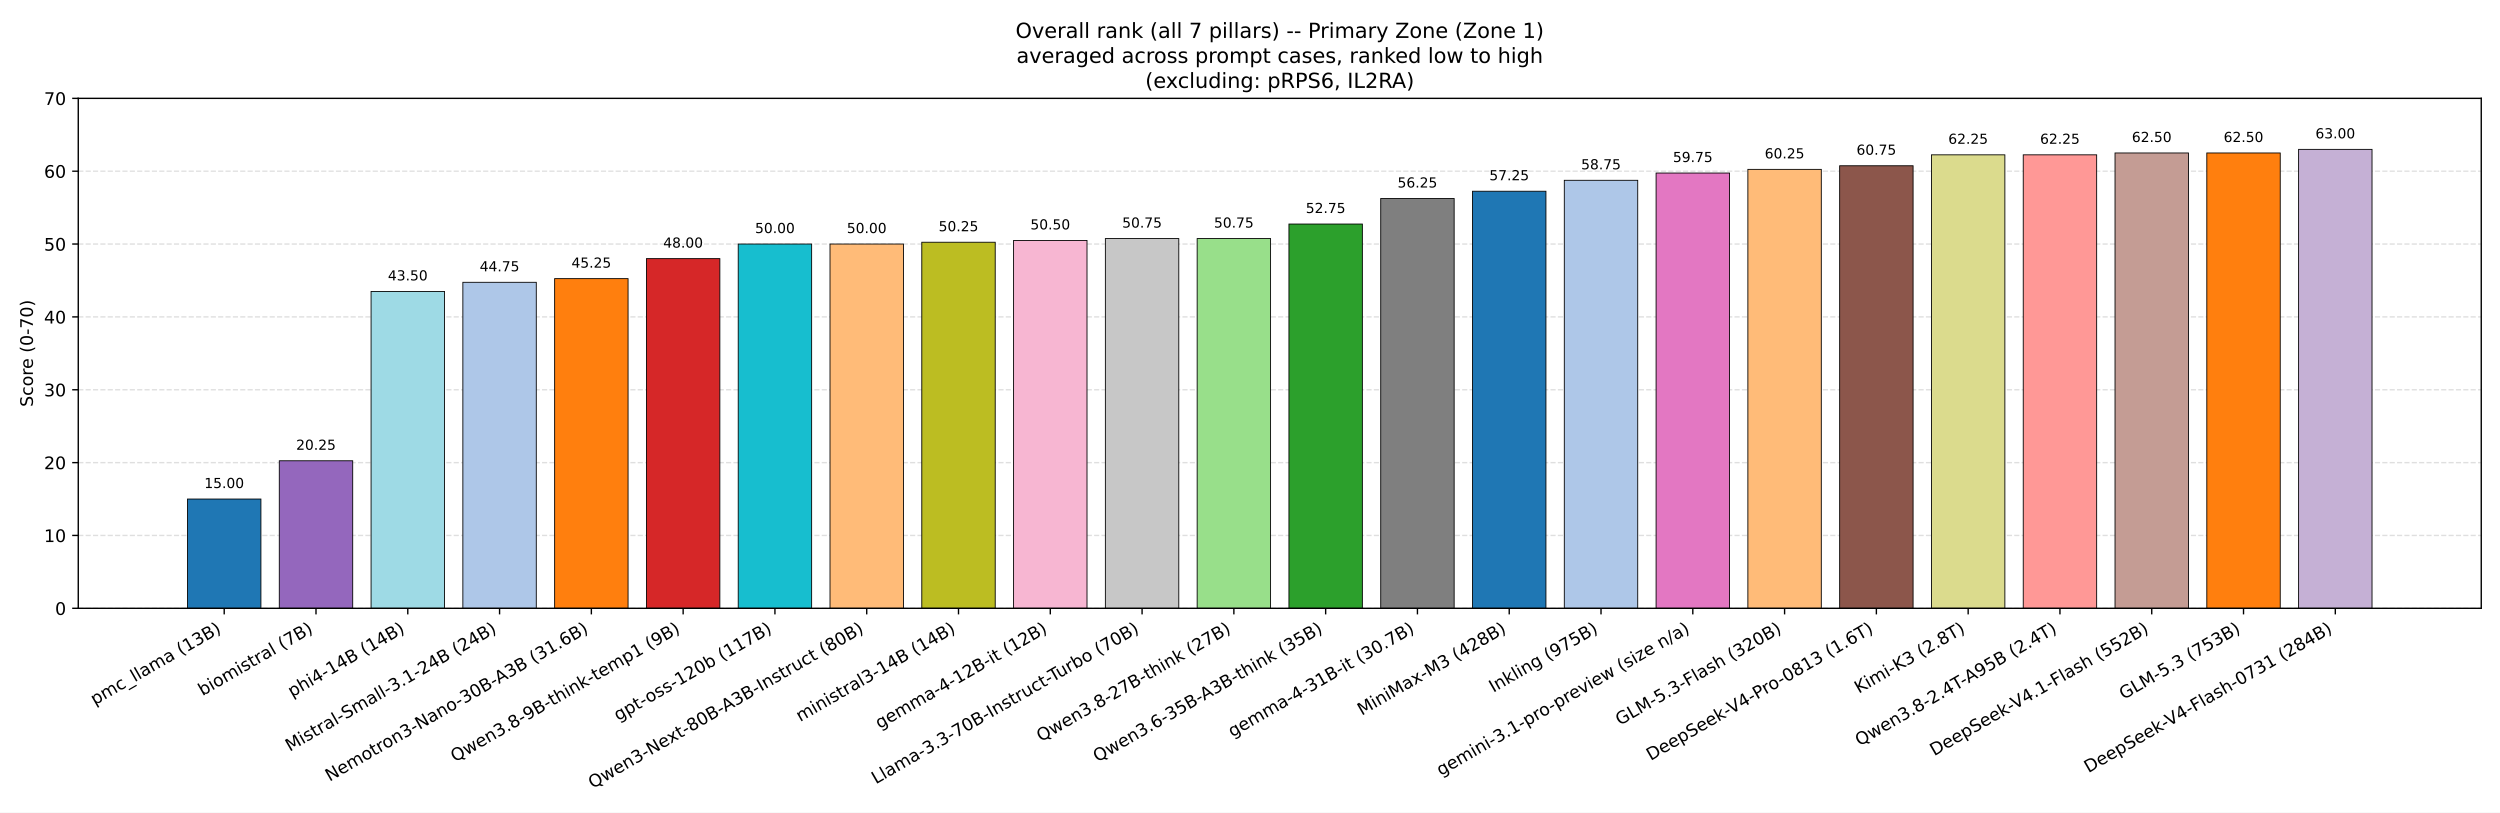
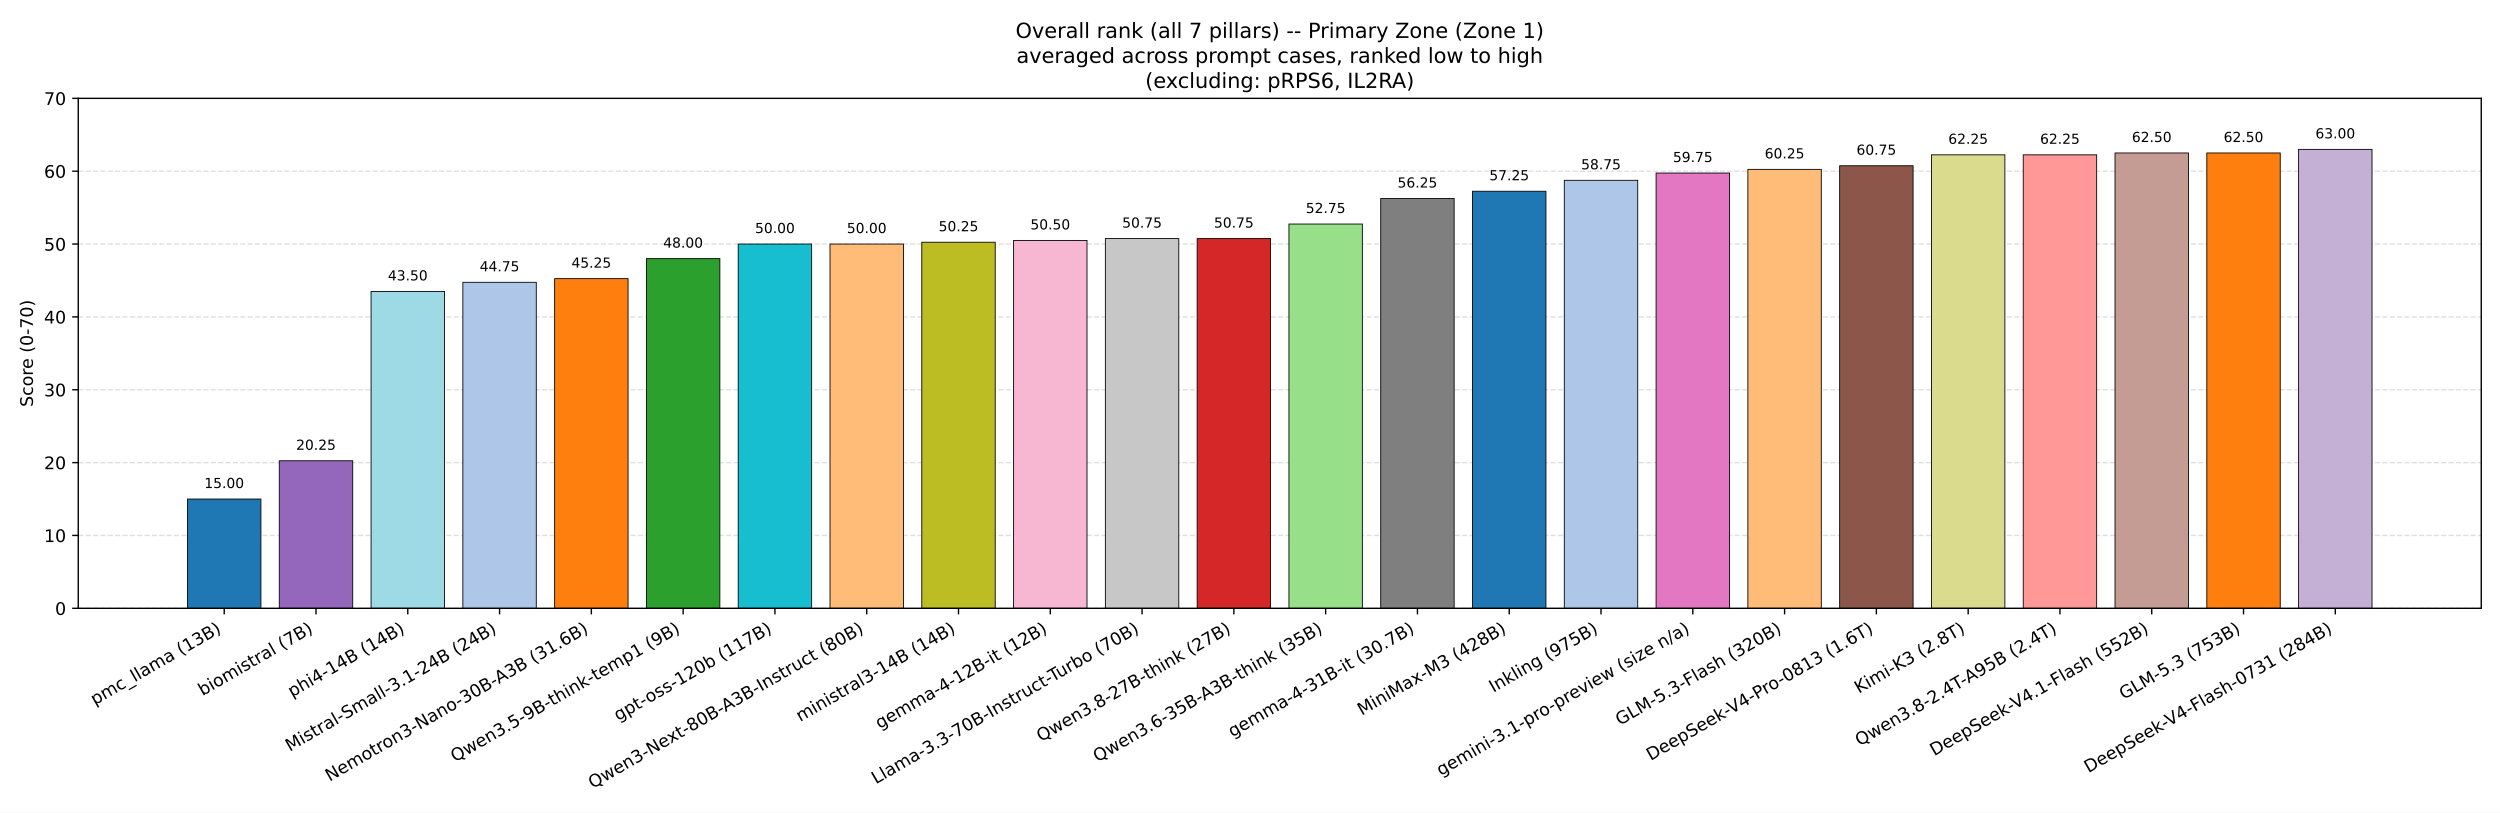
<svg xmlns="http://www.w3.org/2000/svg" xmlns:xlink="http://www.w3.org/1999/xlink" width="1440pt" height="468pt" viewBox="0 0 1440 468" version="1.1">
  <defs>
    <style type="text/css">*{stroke-linejoin: round; stroke-linecap: butt}</style>
  </defs>
  <g id="figure_1">
    <g id="patch_1">
      <path d="M 0 468  L 1440 468  L 1440 0  L 0 0  z " style="fill: #ffffff" />
    </g>
    <g id="axes_1">
      <g id="patch_2">
        <path d="M 45.082 350.383  L 1429.2 350.383  L 1429.2 56.651  L 45.082 56.651  z " style="fill: #ffffff" />
      </g>
      <g id="matplotlib.axis_1">
        <g id="xtick_1">
          <g id="line2d_1">
            <defs>
-               <path id="md2a534c9ea" d="M 0 0  L 0 3.5  " style="stroke: #000000; stroke-width: 0.8" />
+               <path id="m45528a2371" d="M 0 0  L 0 3.5  " style="stroke: #000000; stroke-width: 0.8" />
            </defs>
            <g>
-               <use xlink:href="#md2a534c9ea" x="129.144" y="350.383" style="stroke: #000000; stroke-width: 0.8" />
+               <use xlink:href="#m45528a2371" x="129.144" y="350.383" style="stroke: #000000; stroke-width: 0.8" />
            </g>
          </g>
          <g id="text_1">
            <text style="font-size: 10px; font-family: 'DejaVu Sans', 'Bitstream Vera Sans', 'Computer Modern Sans Serif', 'Lucida Grande', 'Verdana', 'Geneva', 'Lucid', 'Arial', 'Helvetica', 'Avant Garde', sans-serif" transform="translate(54.5842 406.3174) rotate(-30)">pmc_llama (13B)</text>
          </g>
        </g>
        <g id="xtick_2">
          <g id="line2d_2">
            <g>
-               <use xlink:href="#md2a534c9ea" x="182.014" y="350.383" style="stroke: #000000; stroke-width: 0.8" />
+               <use xlink:href="#m45528a2371" x="182.014" y="350.383" style="stroke: #000000; stroke-width: 0.8" />
            </g>
          </g>
          <g id="text_2">
            <text style="font-size: 10px; font-family: 'DejaVu Sans', 'Bitstream Vera Sans', 'Computer Modern Sans Serif', 'Lucida Grande', 'Verdana', 'Geneva', 'Lucid', 'Arial', 'Helvetica', 'Avant Garde', sans-serif" transform="translate(116.6266 401.0213) rotate(-30)">biomistral (7B)</text>
          </g>
        </g>
        <g id="xtick_3">
          <g id="line2d_3">
            <g>
-               <use xlink:href="#md2a534c9ea" x="234.883" y="350.383" style="stroke: #000000; stroke-width: 0.8" />
+               <use xlink:href="#m45528a2371" x="234.883" y="350.383" style="stroke: #000000; stroke-width: 0.8" />
            </g>
          </g>
          <g id="text_3">
            <text style="font-size: 10px; font-family: 'DejaVu Sans', 'Bitstream Vera Sans', 'Computer Modern Sans Serif', 'Lucida Grande', 'Verdana', 'Geneva', 'Lucid', 'Arial', 'Helvetica', 'Avant Garde', sans-serif" transform="translate(168.2212 401.7573) rotate(-30)">phi4-14B (14B)</text>
          </g>
        </g>
        <g id="xtick_4">
          <g id="line2d_4">
            <g>
-               <use xlink:href="#md2a534c9ea" x="287.752" y="350.383" style="stroke: #000000; stroke-width: 0.8" />
+               <use xlink:href="#m45528a2371" x="287.752" y="350.383" style="stroke: #000000; stroke-width: 0.8" />
            </g>
          </g>
          <g id="text_4">
            <text style="font-size: 10px; font-family: 'DejaVu Sans', 'Bitstream Vera Sans', 'Computer Modern Sans Serif', 'Lucida Grande', 'Verdana', 'Geneva', 'Lucid', 'Arial', 'Helvetica', 'Avant Garde', sans-serif" transform="translate(166.861 433.0667) rotate(-30)">Mistral-Small-3.1-24B (24B)</text>
          </g>
        </g>
        <g id="xtick_5">
          <g id="line2d_5">
            <g>
-               <use xlink:href="#md2a534c9ea" x="340.622" y="350.383" style="stroke: #000000; stroke-width: 0.8" />
+               <use xlink:href="#m45528a2371" x="340.622" y="350.383" style="stroke: #000000; stroke-width: 0.8" />
            </g>
          </g>
          <g id="text_5">
            <text style="font-size: 10px; font-family: 'DejaVu Sans', 'Bitstream Vera Sans', 'Computer Modern Sans Serif', 'Lucida Grande', 'Verdana', 'Geneva', 'Lucid', 'Arial', 'Helvetica', 'Avant Garde', sans-serif" transform="translate(189.8267 450.3308) rotate(-30)">Nemotron3-Nano-30B-A3B (31.6B)</text>
          </g>
        </g>
        <g id="xtick_6">
          <g id="line2d_6">
            <g>
-               <use xlink:href="#md2a534c9ea" x="393.491" y="350.383" style="stroke: #000000; stroke-width: 0.8" />
+               <use xlink:href="#m45528a2371" x="393.491" y="350.383" style="stroke: #000000; stroke-width: 0.8" />
            </g>
          </g>
          <g id="text_6">
-             <text style="font-size: 10px; font-family: 'DejaVu Sans', 'Bitstream Vera Sans', 'Computer Modern Sans Serif', 'Lucida Grande', 'Verdana', 'Geneva', 'Lucid', 'Arial', 'Helvetica', 'Avant Garde', sans-serif" transform="translate(262.053 439.1557) rotate(-30)">Qwen3.8-9B-think-temp1 (9B)</text>
+             <text style="font-size: 10px; font-family: 'DejaVu Sans', 'Bitstream Vera Sans', 'Computer Modern Sans Serif', 'Lucida Grande', 'Verdana', 'Geneva', 'Lucid', 'Arial', 'Helvetica', 'Avant Garde', sans-serif" transform="translate(262.053 439.1557) rotate(-30)">Qwen3.5-9B-think-temp1 (9B)</text>
          </g>
        </g>
        <g id="xtick_7">
          <g id="line2d_7">
            <g>
-               <use xlink:href="#md2a534c9ea" x="446.36" y="350.383" style="stroke: #000000; stroke-width: 0.8" />
+               <use xlink:href="#m45528a2371" x="446.36" y="350.383" style="stroke: #000000; stroke-width: 0.8" />
            </g>
          </g>
          <g id="text_7">
            <text style="font-size: 10px; font-family: 'DejaVu Sans', 'Bitstream Vera Sans', 'Computer Modern Sans Serif', 'Lucida Grande', 'Verdana', 'Geneva', 'Lucid', 'Arial', 'Helvetica', 'Avant Garde', sans-serif" transform="translate(356.026 415.4245) rotate(-30)">gpt-oss-120b (117B)</text>
          </g>
        </g>
        <g id="xtick_8">
          <g id="line2d_8">
            <g>
-               <use xlink:href="#md2a534c9ea" x="499.229" y="350.383" style="stroke: #000000; stroke-width: 0.8" />
+               <use xlink:href="#m45528a2371" x="499.229" y="350.383" style="stroke: #000000; stroke-width: 0.8" />
            </g>
          </g>
          <g id="text_8">
            <text style="font-size: 10px; font-family: 'DejaVu Sans', 'Bitstream Vera Sans', 'Computer Modern Sans Serif', 'Lucida Grande', 'Verdana', 'Geneva', 'Lucid', 'Arial', 'Helvetica', 'Avant Garde', sans-serif" transform="translate(341.3521 454.4199) rotate(-30)">Qwen3-Next-80B-A3B-Instruct (80B)</text>
          </g>
        </g>
        <g id="xtick_9">
          <g id="line2d_9">
            <g>
-               <use xlink:href="#md2a534c9ea" x="552.099" y="350.383" style="stroke: #000000; stroke-width: 0.8" />
+               <use xlink:href="#m45528a2371" x="552.099" y="350.383" style="stroke: #000000; stroke-width: 0.8" />
            </g>
          </g>
          <g id="text_9">
            <text style="font-size: 10px; font-family: 'DejaVu Sans', 'Bitstream Vera Sans', 'Computer Modern Sans Serif', 'Lucida Grande', 'Verdana', 'Geneva', 'Lucid', 'Arial', 'Helvetica', 'Avant Garde', sans-serif" transform="translate(460.9134 415.9159) rotate(-30)">ministral3-14B (14B)</text>
          </g>
        </g>
        <g id="xtick_10">
          <g id="line2d_10">
            <g>
-               <use xlink:href="#md2a534c9ea" x="604.968" y="350.383" style="stroke: #000000; stroke-width: 0.8" />
+               <use xlink:href="#m45528a2371" x="604.968" y="350.383" style="stroke: #000000; stroke-width: 0.8" />
            </g>
          </g>
          <g id="text_10">
            <text style="font-size: 10px; font-family: 'DejaVu Sans', 'Bitstream Vera Sans', 'Computer Modern Sans Serif', 'Lucida Grande', 'Verdana', 'Geneva', 'Lucid', 'Arial', 'Helvetica', 'Avant Garde', sans-serif" transform="translate(506.6434 420.0377) rotate(-30)">gemma-4-12B-it (12B)</text>
          </g>
        </g>
        <g id="xtick_11">
          <g id="line2d_11">
            <g>
-               <use xlink:href="#md2a534c9ea" x="657.837" y="350.383" style="stroke: #000000; stroke-width: 0.8" />
+               <use xlink:href="#m45528a2371" x="657.837" y="350.383" style="stroke: #000000; stroke-width: 0.8" />
            </g>
          </g>
          <g id="text_11">
            <text style="font-size: 10px; font-family: 'DejaVu Sans', 'Bitstream Vera Sans', 'Computer Modern Sans Serif', 'Lucida Grande', 'Verdana', 'Geneva', 'Lucid', 'Arial', 'Helvetica', 'Avant Garde', sans-serif" transform="translate(504.47 451.8167) rotate(-30)">Llama-3.3-70B-Instruct-Turbo (70B)</text>
          </g>
        </g>
        <g id="xtick_12">
          <g id="line2d_12">
            <g>
-               <use xlink:href="#md2a534c9ea" x="710.707" y="350.383" style="stroke: #000000; stroke-width: 0.8" />
+               <use xlink:href="#m45528a2371" x="710.707" y="350.383" style="stroke: #000000; stroke-width: 0.8" />
            </g>
          </g>
          <g id="text_12">
            <text style="font-size: 10px; font-family: 'DejaVu Sans', 'Bitstream Vera Sans', 'Computer Modern Sans Serif', 'Lucida Grande', 'Verdana', 'Geneva', 'Lucid', 'Arial', 'Helvetica', 'Avant Garde', sans-serif" transform="translate(599.5404 427.4518) rotate(-30)">Qwen3.8-27B-think (27B)</text>
          </g>
        </g>
        <g id="xtick_13">
          <g id="line2d_13">
            <g>
-               <use xlink:href="#md2a534c9ea" x="763.576" y="350.383" style="stroke: #000000; stroke-width: 0.8" />
+               <use xlink:href="#m45528a2371" x="763.576" y="350.383" style="stroke: #000000; stroke-width: 0.8" />
            </g>
          </g>
          <g id="text_13">
            <text style="font-size: 10px; font-family: 'DejaVu Sans', 'Bitstream Vera Sans', 'Computer Modern Sans Serif', 'Lucida Grande', 'Verdana', 'Geneva', 'Lucid', 'Arial', 'Helvetica', 'Avant Garde', sans-serif" transform="translate(632.1001 439.1776) rotate(-30)">Qwen3.6-35B-A3B-think (35B)</text>
          </g>
        </g>
        <g id="xtick_14">
          <g id="line2d_14">
            <g>
-               <use xlink:href="#md2a534c9ea" x="816.445" y="350.383" style="stroke: #000000; stroke-width: 0.8" />
+               <use xlink:href="#m45528a2371" x="816.445" y="350.383" style="stroke: #000000; stroke-width: 0.8" />
            </g>
          </g>
          <g id="text_14">
            <text style="font-size: 10px; font-family: 'DejaVu Sans', 'Bitstream Vera Sans', 'Computer Modern Sans Serif', 'Lucida Grande', 'Verdana', 'Geneva', 'Lucid', 'Arial', 'Helvetica', 'Avant Garde', sans-serif" transform="translate(709.8581 424.8081) rotate(-30)">gemma-4-31B-it (30.7B)</text>
          </g>
        </g>
        <g id="xtick_15">
          <g id="line2d_15">
            <g>
-               <use xlink:href="#md2a534c9ea" x="869.314" y="350.383" style="stroke: #000000; stroke-width: 0.8" />
+               <use xlink:href="#m45528a2371" x="869.314" y="350.383" style="stroke: #000000; stroke-width: 0.8" />
            </g>
          </g>
          <g id="text_15">
            <text style="font-size: 10px; font-family: 'DejaVu Sans', 'Bitstream Vera Sans', 'Computer Modern Sans Serif', 'Lucida Grande', 'Verdana', 'Geneva', 'Lucid', 'Arial', 'Helvetica', 'Avant Garde', sans-serif" transform="translate(784.3469 412.326) rotate(-30)">MiniMax-M3 (428B)</text>
          </g>
        </g>
        <g id="xtick_16">
          <g id="line2d_16">
            <g>
-               <use xlink:href="#md2a534c9ea" x="922.184" y="350.383" style="stroke: #000000; stroke-width: 0.8" />
+               <use xlink:href="#m45528a2371" x="922.184" y="350.383" style="stroke: #000000; stroke-width: 0.8" />
            </g>
          </g>
          <g id="text_16">
            <text style="font-size: 10px; font-family: 'DejaVu Sans', 'Bitstream Vera Sans', 'Computer Modern Sans Serif', 'Lucida Grande', 'Verdana', 'Geneva', 'Lucid', 'Arial', 'Helvetica', 'Avant Garde', sans-serif" transform="translate(860.1442 399.0885) rotate(-30)">Inkling (975B)</text>
          </g>
        </g>
        <g id="xtick_17">
          <g id="line2d_17">
            <g>
-               <use xlink:href="#md2a534c9ea" x="975.053" y="350.383" style="stroke: #000000; stroke-width: 0.8" />
+               <use xlink:href="#m45528a2371" x="975.053" y="350.383" style="stroke: #000000; stroke-width: 0.8" />
            </g>
          </g>
          <g id="text_17">
            <text style="font-size: 10px; font-family: 'DejaVu Sans', 'Bitstream Vera Sans', 'Computer Modern Sans Serif', 'Lucida Grande', 'Verdana', 'Geneva', 'Lucid', 'Arial', 'Helvetica', 'Avant Garde', sans-serif" transform="translate(829.9102 447.0682) rotate(-30)">gemini-3.1-pro-preview (size n/a)</text>
          </g>
        </g>
        <g id="xtick_18">
          <g id="line2d_18">
            <g>
-               <use xlink:href="#md2a534c9ea" x="1027.922" y="350.383" style="stroke: #000000; stroke-width: 0.8" />
+               <use xlink:href="#m45528a2371" x="1027.922" y="350.383" style="stroke: #000000; stroke-width: 0.8" />
            </g>
          </g>
          <g id="text_18">
            <text style="font-size: 10px; font-family: 'DejaVu Sans', 'Bitstream Vera Sans', 'Computer Modern Sans Serif', 'Lucida Grande', 'Verdana', 'Geneva', 'Lucid', 'Arial', 'Helvetica', 'Avant Garde', sans-serif" transform="translate(933.0157 418.0643) rotate(-30)">GLM-5.3-Flash (320B)</text>
          </g>
        </g>
        <g id="xtick_19">
          <g id="line2d_19">
            <g>
-               <use xlink:href="#md2a534c9ea" x="1080.791" y="350.383" style="stroke: #000000; stroke-width: 0.8" />
+               <use xlink:href="#m45528a2371" x="1080.791" y="350.383" style="stroke: #000000; stroke-width: 0.8" />
            </g>
          </g>
          <g id="text_19">
            <text style="font-size: 10px; font-family: 'DejaVu Sans', 'Bitstream Vera Sans', 'Computer Modern Sans Serif', 'Lucida Grande', 'Verdana', 'Geneva', 'Lucid', 'Arial', 'Helvetica', 'Avant Garde', sans-serif" transform="translate(950.7839 438.3299) rotate(-30)">DeepSeek-V4-Pro-0813 (1.6T)</text>
          </g>
        </g>
        <g id="xtick_20">
          <g id="line2d_20">
            <g>
-               <use xlink:href="#md2a534c9ea" x="1133.661" y="350.383" style="stroke: #000000; stroke-width: 0.8" />
+               <use xlink:href="#m45528a2371" x="1133.661" y="350.383" style="stroke: #000000; stroke-width: 0.8" />
            </g>
          </g>
          <g id="text_20">
            <text style="font-size: 10px; font-family: 'DejaVu Sans', 'Bitstream Vera Sans', 'Computer Modern Sans Serif', 'Lucida Grande', 'Verdana', 'Geneva', 'Lucid', 'Arial', 'Helvetica', 'Avant Garde', sans-serif" transform="translate(1070.647 399.651) rotate(-30)">Kimi-K3 (2.8T)</text>
          </g>
        </g>
        <g id="xtick_21">
          <g id="line2d_21">
            <g>
-               <use xlink:href="#md2a534c9ea" x="1186.53" y="350.383" style="stroke: #000000; stroke-width: 0.8" />
+               <use xlink:href="#m45528a2371" x="1186.53" y="350.383" style="stroke: #000000; stroke-width: 0.8" />
            </g>
          </g>
          <g id="text_21">
            <text style="font-size: 10px; font-family: 'DejaVu Sans', 'Bitstream Vera Sans', 'Computer Modern Sans Serif', 'Lucida Grande', 'Verdana', 'Geneva', 'Lucid', 'Arial', 'Helvetica', 'Avant Garde', sans-serif" transform="translate(1071.055 429.9386) rotate(-30)">Qwen3.8-2.4T-A95B (2.4T)</text>
          </g>
        </g>
        <g id="xtick_22">
          <g id="line2d_22">
            <g>
-               <use xlink:href="#md2a534c9ea" x="1239.399" y="350.383" style="stroke: #000000; stroke-width: 0.8" />
+               <use xlink:href="#m45528a2371" x="1239.399" y="350.383" style="stroke: #000000; stroke-width: 0.8" />
            </g>
          </g>
          <g id="text_22">
            <text style="font-size: 10px; font-family: 'DejaVu Sans', 'Bitstream Vera Sans', 'Computer Modern Sans Serif', 'Lucida Grande', 'Verdana', 'Geneva', 'Lucid', 'Arial', 'Helvetica', 'Avant Garde', sans-serif" transform="translate(1114.09 435.6174) rotate(-30)">DeepSeek-V4.1-Flash (552B)</text>
          </g>
        </g>
        <g id="xtick_23">
          <g id="line2d_23">
            <g>
-               <use xlink:href="#md2a534c9ea" x="1292.269" y="350.383" style="stroke: #000000; stroke-width: 0.8" />
+               <use xlink:href="#m45528a2371" x="1292.269" y="350.383" style="stroke: #000000; stroke-width: 0.8" />
            </g>
          </g>
          <g id="text_23">
            <text style="font-size: 10px; font-family: 'DejaVu Sans', 'Bitstream Vera Sans', 'Computer Modern Sans Serif', 'Lucida Grande', 'Verdana', 'Geneva', 'Lucid', 'Arial', 'Helvetica', 'Avant Garde', sans-serif" transform="translate(1223.18 403.1574) rotate(-30)">GLM-5.3 (753B)</text>
          </g>
        </g>
        <g id="xtick_24">
          <g id="line2d_24">
            <g>
-               <use xlink:href="#md2a534c9ea" x="1345.138" y="350.383" style="stroke: #000000; stroke-width: 0.8" />
+               <use xlink:href="#m45528a2371" x="1345.138" y="350.383" style="stroke: #000000; stroke-width: 0.8" />
            </g>
          </g>
          <g id="text_24">
            <text style="font-size: 10px; font-family: 'DejaVu Sans', 'Bitstream Vera Sans', 'Computer Modern Sans Serif', 'Lucida Grande', 'Verdana', 'Geneva', 'Lucid', 'Arial', 'Helvetica', 'Avant Garde', sans-serif" transform="translate(1202.926 445.376) rotate(-30)">DeepSeek-V4-Flash-0731 (284B)</text>
          </g>
        </g>
      </g>
      <g id="matplotlib.axis_2">
        <g id="ytick_1">
          <g id="line2d_25">
-             <path d="M 45.082 350.383  L 1429.2 350.383  " clip-path="url(#pd80268629c)" style="fill: none; stroke-dasharray: 2.96,1.28; stroke-dashoffset: 0; stroke: #b0b0b0; stroke-opacity: 0.4; stroke-width: 0.8" />
+             <path d="M 45.082 350.383  L 1429.2 350.383  " clip-path="url(#p8b98055fe2)" style="fill: none; stroke-dasharray: 2.96,1.28; stroke-dashoffset: 0; stroke: #b0b0b0; stroke-opacity: 0.4; stroke-width: 0.8" />
          </g>
          <g id="line2d_26">
            <defs>
-               <path id="m9437da1359" d="M 0 0  L -3.5 0  " style="stroke: #000000; stroke-width: 0.8" />
+               <path id="m9f7b21d01f" d="M 0 0  L -3.5 0  " style="stroke: #000000; stroke-width: 0.8" />
            </defs>
            <g>
-               <use xlink:href="#m9437da1359" x="45.082" y="350.383" style="stroke: #000000; stroke-width: 0.8" />
+               <use xlink:href="#m9f7b21d01f" x="45.082" y="350.383" style="stroke: #000000; stroke-width: 0.8" />
            </g>
          </g>
          <g id="text_25">
            <text style="font-size: 10px; font-family: 'DejaVu Sans', 'Bitstream Vera Sans', 'Computer Modern Sans Serif', 'Lucida Grande', 'Verdana', 'Geneva', 'Lucid', 'Arial', 'Helvetica', 'Avant Garde', sans-serif; text-anchor: end" x="38.082" y="354.182" transform="rotate(-0 38.08234 354.1819)">0</text>
          </g>
        </g>
        <g id="ytick_2">
          <g id="line2d_27">
-             <path d="M 45.082 308.421  L 1429.2 308.421  " clip-path="url(#pd80268629c)" style="fill: none; stroke-dasharray: 2.96,1.28; stroke-dashoffset: 0; stroke: #b0b0b0; stroke-opacity: 0.4; stroke-width: 0.8" />
+             <path d="M 45.082 308.421  L 1429.2 308.421  " clip-path="url(#p8b98055fe2)" style="fill: none; stroke-dasharray: 2.96,1.28; stroke-dashoffset: 0; stroke: #b0b0b0; stroke-opacity: 0.4; stroke-width: 0.8" />
          </g>
          <g id="line2d_28">
            <g>
-               <use xlink:href="#m9437da1359" x="45.082" y="308.421" style="stroke: #000000; stroke-width: 0.8" />
+               <use xlink:href="#m9f7b21d01f" x="45.082" y="308.421" style="stroke: #000000; stroke-width: 0.8" />
            </g>
          </g>
          <g id="text_26">
            <text style="font-size: 10px; font-family: 'DejaVu Sans', 'Bitstream Vera Sans', 'Computer Modern Sans Serif', 'Lucida Grande', 'Verdana', 'Geneva', 'Lucid', 'Arial', 'Helvetica', 'Avant Garde', sans-serif; text-anchor: end" x="38.082" y="312.22" transform="rotate(-0 38.08234 312.2203)">10</text>
          </g>
        </g>
        <g id="ytick_3">
          <g id="line2d_29">
-             <path d="M 45.082 266.46  L 1429.2 266.46  " clip-path="url(#pd80268629c)" style="fill: none; stroke-dasharray: 2.96,1.28; stroke-dashoffset: 0; stroke: #b0b0b0; stroke-opacity: 0.4; stroke-width: 0.8" />
+             <path d="M 45.082 266.46  L 1429.2 266.46  " clip-path="url(#p8b98055fe2)" style="fill: none; stroke-dasharray: 2.96,1.28; stroke-dashoffset: 0; stroke: #b0b0b0; stroke-opacity: 0.4; stroke-width: 0.8" />
          </g>
          <g id="line2d_30">
            <g>
-               <use xlink:href="#m9437da1359" x="45.082" y="266.46" style="stroke: #000000; stroke-width: 0.8" />
+               <use xlink:href="#m9f7b21d01f" x="45.082" y="266.46" style="stroke: #000000; stroke-width: 0.8" />
            </g>
          </g>
          <g id="text_27">
            <text style="font-size: 10px; font-family: 'DejaVu Sans', 'Bitstream Vera Sans', 'Computer Modern Sans Serif', 'Lucida Grande', 'Verdana', 'Geneva', 'Lucid', 'Arial', 'Helvetica', 'Avant Garde', sans-serif; text-anchor: end" x="38.082" y="270.259" transform="rotate(-0 38.08234 270.2586)">20</text>
          </g>
        </g>
        <g id="ytick_4">
          <g id="line2d_31">
-             <path d="M 45.082 224.498  L 1429.2 224.498  " clip-path="url(#pd80268629c)" style="fill: none; stroke-dasharray: 2.96,1.28; stroke-dashoffset: 0; stroke: #b0b0b0; stroke-opacity: 0.4; stroke-width: 0.8" />
+             <path d="M 45.082 224.498  L 1429.2 224.498  " clip-path="url(#p8b98055fe2)" style="fill: none; stroke-dasharray: 2.96,1.28; stroke-dashoffset: 0; stroke: #b0b0b0; stroke-opacity: 0.4; stroke-width: 0.8" />
          </g>
          <g id="line2d_32">
            <g>
-               <use xlink:href="#m9437da1359" x="45.082" y="224.498" style="stroke: #000000; stroke-width: 0.8" />
+               <use xlink:href="#m9f7b21d01f" x="45.082" y="224.498" style="stroke: #000000; stroke-width: 0.8" />
            </g>
          </g>
          <g id="text_28">
            <text style="font-size: 10px; font-family: 'DejaVu Sans', 'Bitstream Vera Sans', 'Computer Modern Sans Serif', 'Lucida Grande', 'Verdana', 'Geneva', 'Lucid', 'Arial', 'Helvetica', 'Avant Garde', sans-serif; text-anchor: end" x="38.082" y="228.297" transform="rotate(-0 38.08234 228.2969)">30</text>
          </g>
        </g>
        <g id="ytick_5">
          <g id="line2d_33">
-             <path d="M 45.082 182.536  L 1429.2 182.536  " clip-path="url(#pd80268629c)" style="fill: none; stroke-dasharray: 2.96,1.28; stroke-dashoffset: 0; stroke: #b0b0b0; stroke-opacity: 0.4; stroke-width: 0.8" />
+             <path d="M 45.082 182.536  L 1429.2 182.536  " clip-path="url(#p8b98055fe2)" style="fill: none; stroke-dasharray: 2.96,1.28; stroke-dashoffset: 0; stroke: #b0b0b0; stroke-opacity: 0.4; stroke-width: 0.8" />
          </g>
          <g id="line2d_34">
            <g>
-               <use xlink:href="#m9437da1359" x="45.082" y="182.536" style="stroke: #000000; stroke-width: 0.8" />
+               <use xlink:href="#m9f7b21d01f" x="45.082" y="182.536" style="stroke: #000000; stroke-width: 0.8" />
            </g>
          </g>
          <g id="text_29">
            <text style="font-size: 10px; font-family: 'DejaVu Sans', 'Bitstream Vera Sans', 'Computer Modern Sans Serif', 'Lucida Grande', 'Verdana', 'Geneva', 'Lucid', 'Arial', 'Helvetica', 'Avant Garde', sans-serif; text-anchor: end" x="38.082" y="186.335" transform="rotate(-0 38.08234 186.3353)">40</text>
          </g>
        </g>
        <g id="ytick_6">
          <g id="line2d_35">
-             <path d="M 45.082 140.575  L 1429.2 140.575  " clip-path="url(#pd80268629c)" style="fill: none; stroke-dasharray: 2.96,1.28; stroke-dashoffset: 0; stroke: #b0b0b0; stroke-opacity: 0.4; stroke-width: 0.8" />
+             <path d="M 45.082 140.575  L 1429.2 140.575  " clip-path="url(#p8b98055fe2)" style="fill: none; stroke-dasharray: 2.96,1.28; stroke-dashoffset: 0; stroke: #b0b0b0; stroke-opacity: 0.4; stroke-width: 0.8" />
          </g>
          <g id="line2d_36">
            <g>
-               <use xlink:href="#m9437da1359" x="45.082" y="140.575" style="stroke: #000000; stroke-width: 0.8" />
+               <use xlink:href="#m9f7b21d01f" x="45.082" y="140.575" style="stroke: #000000; stroke-width: 0.8" />
            </g>
          </g>
          <g id="text_30">
            <text style="font-size: 10px; font-family: 'DejaVu Sans', 'Bitstream Vera Sans', 'Computer Modern Sans Serif', 'Lucida Grande', 'Verdana', 'Geneva', 'Lucid', 'Arial', 'Helvetica', 'Avant Garde', sans-serif; text-anchor: end" x="38.082" y="144.374" transform="rotate(-0 38.08234 144.3736)">50</text>
          </g>
        </g>
        <g id="ytick_7">
          <g id="line2d_37">
-             <path d="M 45.082 98.613  L 1429.2 98.613  " clip-path="url(#pd80268629c)" style="fill: none; stroke-dasharray: 2.96,1.28; stroke-dashoffset: 0; stroke: #b0b0b0; stroke-opacity: 0.4; stroke-width: 0.8" />
+             <path d="M 45.082 98.613  L 1429.2 98.613  " clip-path="url(#p8b98055fe2)" style="fill: none; stroke-dasharray: 2.96,1.28; stroke-dashoffset: 0; stroke: #b0b0b0; stroke-opacity: 0.4; stroke-width: 0.8" />
          </g>
          <g id="line2d_38">
            <g>
-               <use xlink:href="#m9437da1359" x="45.082" y="98.613" style="stroke: #000000; stroke-width: 0.8" />
+               <use xlink:href="#m9f7b21d01f" x="45.082" y="98.613" style="stroke: #000000; stroke-width: 0.8" />
            </g>
          </g>
          <g id="text_31">
            <text style="font-size: 10px; font-family: 'DejaVu Sans', 'Bitstream Vera Sans', 'Computer Modern Sans Serif', 'Lucida Grande', 'Verdana', 'Geneva', 'Lucid', 'Arial', 'Helvetica', 'Avant Garde', sans-serif; text-anchor: end" x="38.082" y="102.412" transform="rotate(-0 38.08234 102.412)">60</text>
          </g>
        </g>
        <g id="ytick_8">
          <g id="line2d_39">
-             <path d="M 45.082 56.651  L 1429.2 56.651  " clip-path="url(#pd80268629c)" style="fill: none; stroke-dasharray: 2.96,1.28; stroke-dashoffset: 0; stroke: #b0b0b0; stroke-opacity: 0.4; stroke-width: 0.8" />
+             <path d="M 45.082 56.651  L 1429.2 56.651  " clip-path="url(#p8b98055fe2)" style="fill: none; stroke-dasharray: 2.96,1.28; stroke-dashoffset: 0; stroke: #b0b0b0; stroke-opacity: 0.4; stroke-width: 0.8" />
          </g>
          <g id="line2d_40">
            <g>
-               <use xlink:href="#m9437da1359" x="45.082" y="56.651" style="stroke: #000000; stroke-width: 0.8" />
+               <use xlink:href="#m9f7b21d01f" x="45.082" y="56.651" style="stroke: #000000; stroke-width: 0.8" />
            </g>
          </g>
          <g id="text_32">
            <text style="font-size: 10px; font-family: 'DejaVu Sans', 'Bitstream Vera Sans', 'Computer Modern Sans Serif', 'Lucida Grande', 'Verdana', 'Geneva', 'Lucid', 'Arial', 'Helvetica', 'Avant Garde', sans-serif; text-anchor: end" x="38.082" y="60.45" transform="rotate(-0 38.08234 60.45031)">70</text>
          </g>
        </g>
        <g id="text_33">
          <text style="font-size: 10px; font-family: 'DejaVu Sans', 'Bitstream Vera Sans', 'Computer Modern Sans Serif', 'Lucida Grande', 'Verdana', 'Geneva', 'Lucid', 'Arial', 'Helvetica', 'Avant Garde', sans-serif; text-anchor: middle" x="18.955" y="203.517" transform="rotate(-90 18.955 203.5173)">Score (0-70)</text>
        </g>
      </g>
      <g id="patch_3">
-         <path d="M 107.997 350.383  L 150.292 350.383  L 150.292 287.441  L 107.997 287.441  z " clip-path="url(#pd80268629c)" style="fill: #1f77b4; stroke: #000000; stroke-width: 0.5; stroke-linejoin: miter" />
+         <path d="M 107.997 350.383  L 150.292 350.383  L 150.292 287.441  L 107.997 287.441  z " clip-path="url(#p8b98055fe2)" style="fill: #1f77b4; stroke: #000000; stroke-width: 0.5; stroke-linejoin: miter" />
      </g>
      <g id="patch_4">
-         <path d="M 160.866 350.383  L 203.161 350.383  L 203.161 265.411  L 160.866 265.411  z " clip-path="url(#pd80268629c)" style="fill: #9467bd; stroke: #000000; stroke-width: 0.5; stroke-linejoin: miter" />
+         <path d="M 160.866 350.383  L 203.161 350.383  L 203.161 265.411  L 160.866 265.411  z " clip-path="url(#p8b98055fe2)" style="fill: #9467bd; stroke: #000000; stroke-width: 0.5; stroke-linejoin: miter" />
      </g>
      <g id="patch_5">
-         <path d="M 213.735 350.383  L 256.031 350.383  L 256.031 167.85  L 213.735 167.85  z " clip-path="url(#pd80268629c)" style="fill: #9edae5; stroke: #000000; stroke-width: 0.5; stroke-linejoin: miter" />
+         <path d="M 213.735 350.383  L 256.031 350.383  L 256.031 167.85  L 213.735 167.85  z " clip-path="url(#p8b98055fe2)" style="fill: #9edae5; stroke: #000000; stroke-width: 0.5; stroke-linejoin: miter" />
      </g>
      <g id="patch_6">
-         <path d="M 266.605 350.383  L 308.9 350.383  L 308.9 162.605  L 266.605 162.605  z " clip-path="url(#pd80268629c)" style="fill: #aec7e8; stroke: #000000; stroke-width: 0.5; stroke-linejoin: miter" />
+         <path d="M 266.605 350.383  L 308.9 350.383  L 308.9 162.605  L 266.605 162.605  z " clip-path="url(#p8b98055fe2)" style="fill: #aec7e8; stroke: #000000; stroke-width: 0.5; stroke-linejoin: miter" />
      </g>
      <g id="patch_7">
-         <path d="M 319.474 350.383  L 361.769 350.383  L 361.769 160.507  L 319.474 160.507  z " clip-path="url(#pd80268629c)" style="fill: #ff7f0e; stroke: #000000; stroke-width: 0.5; stroke-linejoin: miter" />
+         <path d="M 319.474 350.383  L 361.769 350.383  L 361.769 160.507  L 319.474 160.507  z " clip-path="url(#p8b98055fe2)" style="fill: #ff7f0e; stroke: #000000; stroke-width: 0.5; stroke-linejoin: miter" />
      </g>
      <g id="patch_8">
-         <path d="M 372.343 350.383  L 414.639 350.383  L 414.639 148.967  L 372.343 148.967  z " clip-path="url(#pd80268629c)" style="fill: #d62728; stroke: #000000; stroke-width: 0.5; stroke-linejoin: miter" />
+         <path d="M 372.343 350.383  L 414.639 350.383  L 414.639 148.967  L 372.343 148.967  z " clip-path="url(#p8b98055fe2)" style="fill: #2ca02c; stroke: #000000; stroke-width: 0.5; stroke-linejoin: miter" />
      </g>
      <g id="patch_9">
-         <path d="M 425.212 350.383  L 467.508 350.383  L 467.508 140.575  L 425.212 140.575  z " clip-path="url(#pd80268629c)" style="fill: #17becf; stroke: #000000; stroke-width: 0.5; stroke-linejoin: miter" />
+         <path d="M 425.212 350.383  L 467.508 350.383  L 467.508 140.575  L 425.212 140.575  z " clip-path="url(#p8b98055fe2)" style="fill: #17becf; stroke: #000000; stroke-width: 0.5; stroke-linejoin: miter" />
      </g>
      <g id="patch_10">
-         <path d="M 478.082 350.383  L 520.377 350.383  L 520.377 140.575  L 478.082 140.575  z " clip-path="url(#pd80268629c)" style="fill: #ffbb78; stroke: #000000; stroke-width: 0.5; stroke-linejoin: miter" />
+         <path d="M 478.082 350.383  L 520.377 350.383  L 520.377 140.575  L 478.082 140.575  z " clip-path="url(#p8b98055fe2)" style="fill: #ffbb78; stroke: #000000; stroke-width: 0.5; stroke-linejoin: miter" />
      </g>
      <g id="patch_11">
-         <path d="M 530.951 350.383  L 573.246 350.383  L 573.246 139.526  L 530.951 139.526  z " clip-path="url(#pd80268629c)" style="fill: #bcbd22; stroke: #000000; stroke-width: 0.5; stroke-linejoin: miter" />
+         <path d="M 530.951 350.383  L 573.246 350.383  L 573.246 139.526  L 530.951 139.526  z " clip-path="url(#p8b98055fe2)" style="fill: #bcbd22; stroke: #000000; stroke-width: 0.5; stroke-linejoin: miter" />
      </g>
      <g id="patch_12">
-         <path d="M 583.82 350.383  L 626.116 350.383  L 626.116 138.477  L 583.82 138.477  z " clip-path="url(#pd80268629c)" style="fill: #f7b6d2; stroke: #000000; stroke-width: 0.5; stroke-linejoin: miter" />
+         <path d="M 583.82 350.383  L 626.116 350.383  L 626.116 138.477  L 583.82 138.477  z " clip-path="url(#p8b98055fe2)" style="fill: #f7b6d2; stroke: #000000; stroke-width: 0.5; stroke-linejoin: miter" />
      </g>
      <g id="patch_13">
-         <path d="M 636.69 350.383  L 678.985 350.383  L 678.985 137.428  L 636.69 137.428  z " clip-path="url(#pd80268629c)" style="fill: #c7c7c7; stroke: #000000; stroke-width: 0.5; stroke-linejoin: miter" />
+         <path d="M 636.69 350.383  L 678.985 350.383  L 678.985 137.428  L 636.69 137.428  z " clip-path="url(#p8b98055fe2)" style="fill: #c7c7c7; stroke: #000000; stroke-width: 0.5; stroke-linejoin: miter" />
      </g>
      <g id="patch_14">
-         <path d="M 689.559 350.383  L 731.854 350.383  L 731.854 137.428  L 689.559 137.428  z " clip-path="url(#pd80268629c)" style="fill: #98df8a; stroke: #000000; stroke-width: 0.5; stroke-linejoin: miter" />
+         <path d="M 689.559 350.383  L 731.854 350.383  L 731.854 137.428  L 689.559 137.428  z " clip-path="url(#p8b98055fe2)" style="fill: #d62728; stroke: #000000; stroke-width: 0.5; stroke-linejoin: miter" />
      </g>
      <g id="patch_15">
-         <path d="M 742.428 350.383  L 784.724 350.383  L 784.724 129.035  L 742.428 129.035  z " clip-path="url(#pd80268629c)" style="fill: #2ca02c; stroke: #000000; stroke-width: 0.5; stroke-linejoin: miter" />
+         <path d="M 742.428 350.383  L 784.724 350.383  L 784.724 129.035  L 742.428 129.035  z " clip-path="url(#p8b98055fe2)" style="fill: #98df8a; stroke: #000000; stroke-width: 0.5; stroke-linejoin: miter" />
      </g>
      <g id="patch_16">
-         <path d="M 795.297 350.383  L 837.593 350.383  L 837.593 114.349  L 795.297 114.349  z " clip-path="url(#pd80268629c)" style="fill: #7f7f7f; stroke: #000000; stroke-width: 0.5; stroke-linejoin: miter" />
+         <path d="M 795.297 350.383  L 837.593 350.383  L 837.593 114.349  L 795.297 114.349  z " clip-path="url(#p8b98055fe2)" style="fill: #7f7f7f; stroke: #000000; stroke-width: 0.5; stroke-linejoin: miter" />
      </g>
      <g id="patch_17">
-         <path d="M 848.167 350.383  L 890.462 350.383  L 890.462 110.153  L 848.167 110.153  z " clip-path="url(#pd80268629c)" style="fill: #1f77b4; stroke: #000000; stroke-width: 0.5; stroke-linejoin: miter" />
+         <path d="M 848.167 350.383  L 890.462 350.383  L 890.462 110.153  L 848.167 110.153  z " clip-path="url(#p8b98055fe2)" style="fill: #1f77b4; stroke: #000000; stroke-width: 0.5; stroke-linejoin: miter" />
      </g>
      <g id="patch_18">
-         <path d="M 901.036 350.383  L 943.331 350.383  L 943.331 103.858  L 901.036 103.858  z " clip-path="url(#pd80268629c)" style="fill: #aec7e8; stroke: #000000; stroke-width: 0.5; stroke-linejoin: miter" />
+         <path d="M 901.036 350.383  L 943.331 350.383  L 943.331 103.858  L 901.036 103.858  z " clip-path="url(#p8b98055fe2)" style="fill: #aec7e8; stroke: #000000; stroke-width: 0.5; stroke-linejoin: miter" />
      </g>
      <g id="patch_19">
-         <path d="M 953.905 350.383  L 996.201 350.383  L 996.201 99.662  L 953.905 99.662  z " clip-path="url(#pd80268629c)" style="fill: #e377c2; stroke: #000000; stroke-width: 0.5; stroke-linejoin: miter" />
+         <path d="M 953.905 350.383  L 996.201 350.383  L 996.201 99.662  L 953.905 99.662  z " clip-path="url(#p8b98055fe2)" style="fill: #e377c2; stroke: #000000; stroke-width: 0.5; stroke-linejoin: miter" />
      </g>
      <g id="patch_20">
-         <path d="M 1006.774 350.383  L 1049.07 350.383  L 1049.07 97.564  L 1006.774 97.564  z " clip-path="url(#pd80268629c)" style="fill: #ffbb78; stroke: #000000; stroke-width: 0.5; stroke-linejoin: miter" />
+         <path d="M 1006.774 350.383  L 1049.07 350.383  L 1049.07 97.564  L 1006.774 97.564  z " clip-path="url(#p8b98055fe2)" style="fill: #ffbb78; stroke: #000000; stroke-width: 0.5; stroke-linejoin: miter" />
      </g>
      <g id="patch_21">
-         <path d="M 1059.644 350.383  L 1101.939 350.383  L 1101.939 95.466  L 1059.644 95.466  z " clip-path="url(#pd80268629c)" style="fill: #8c564b; stroke: #000000; stroke-width: 0.5; stroke-linejoin: miter" />
+         <path d="M 1059.644 350.383  L 1101.939 350.383  L 1101.939 95.466  L 1059.644 95.466  z " clip-path="url(#p8b98055fe2)" style="fill: #8c564b; stroke: #000000; stroke-width: 0.5; stroke-linejoin: miter" />
      </g>
      <g id="patch_22">
-         <path d="M 1112.513 350.383  L 1154.808 350.383  L 1154.808 89.172  L 1112.513 89.172  z " clip-path="url(#pd80268629c)" style="fill: #dbdb8d; stroke: #000000; stroke-width: 0.5; stroke-linejoin: miter" />
+         <path d="M 1112.513 350.383  L 1154.808 350.383  L 1154.808 89.172  L 1112.513 89.172  z " clip-path="url(#p8b98055fe2)" style="fill: #dbdb8d; stroke: #000000; stroke-width: 0.5; stroke-linejoin: miter" />
      </g>
      <g id="patch_23">
-         <path d="M 1165.382 350.383  L 1207.678 350.383  L 1207.678 89.172  L 1165.382 89.172  z " clip-path="url(#pd80268629c)" style="fill: #ff9896; stroke: #000000; stroke-width: 0.5; stroke-linejoin: miter" />
+         <path d="M 1165.382 350.383  L 1207.678 350.383  L 1207.678 89.172  L 1165.382 89.172  z " clip-path="url(#p8b98055fe2)" style="fill: #ff9896; stroke: #000000; stroke-width: 0.5; stroke-linejoin: miter" />
      </g>
      <g id="patch_24">
-         <path d="M 1218.252 350.383  L 1260.547 350.383  L 1260.547 88.123  L 1218.252 88.123  z " clip-path="url(#pd80268629c)" style="fill: #c49c94; stroke: #000000; stroke-width: 0.5; stroke-linejoin: miter" />
+         <path d="M 1218.252 350.383  L 1260.547 350.383  L 1260.547 88.123  L 1218.252 88.123  z " clip-path="url(#p8b98055fe2)" style="fill: #c49c94; stroke: #000000; stroke-width: 0.5; stroke-linejoin: miter" />
      </g>
      <g id="patch_25">
-         <path d="M 1271.121 350.383  L 1313.416 350.383  L 1313.416 88.123  L 1271.121 88.123  z " clip-path="url(#pd80268629c)" style="fill: #ff7f0e; stroke: #000000; stroke-width: 0.5; stroke-linejoin: miter" />
+         <path d="M 1271.121 350.383  L 1313.416 350.383  L 1313.416 88.123  L 1271.121 88.123  z " clip-path="url(#p8b98055fe2)" style="fill: #ff7f0e; stroke: #000000; stroke-width: 0.5; stroke-linejoin: miter" />
      </g>
      <g id="patch_26">
-         <path d="M 1323.99 350.383  L 1366.286 350.383  L 1366.286 86.025  L 1323.99 86.025  z " clip-path="url(#pd80268629c)" style="fill: #c5b0d5; stroke: #000000; stroke-width: 0.5; stroke-linejoin: miter" />
+         <path d="M 1323.99 350.383  L 1366.286 350.383  L 1366.286 86.025  L 1323.99 86.025  z " clip-path="url(#p8b98055fe2)" style="fill: #c5b0d5; stroke: #000000; stroke-width: 0.5; stroke-linejoin: miter" />
      </g>
      <g id="patch_27">
        <path d="M 45.082 350.383  L 45.082 56.651  " style="fill: none; stroke: #000000; stroke-width: 0.8; stroke-linejoin: miter; stroke-linecap: square" />
      </g>
      <g id="patch_28">
        <path d="M 1429.2 350.383  L 1429.2 56.651  " style="fill: none; stroke: #000000; stroke-width: 0.8; stroke-linejoin: miter; stroke-linecap: square" />
      </g>
      <g id="patch_29">
        <path d="M 45.082 350.383  L 1429.2 350.383  " style="fill: none; stroke: #000000; stroke-width: 0.8; stroke-linejoin: miter; stroke-linecap: square" />
      </g>
      <g id="patch_30">
        <path d="M 45.082 56.651  L 1429.2 56.651  " style="fill: none; stroke: #000000; stroke-width: 0.8; stroke-linejoin: miter; stroke-linecap: square" />
      </g>
      <g id="text_34">
        <text style="font-size: 8px; font-family: 'DejaVu Sans', 'Bitstream Vera Sans', 'Computer Modern Sans Serif', 'Lucida Grande', 'Verdana', 'Geneva', 'Lucid', 'Arial', 'Helvetica', 'Avant Garde', sans-serif; text-anchor: middle" x="129.144" y="281.113" transform="rotate(-0 129.1445 281.1128)">15.00</text>
      </g>
      <g id="text_35">
        <text style="font-size: 8px; font-family: 'DejaVu Sans', 'Bitstream Vera Sans', 'Computer Modern Sans Serif', 'Lucida Grande', 'Verdana', 'Geneva', 'Lucid', 'Arial', 'Helvetica', 'Avant Garde', sans-serif; text-anchor: middle" x="182.014" y="259.083" transform="rotate(-0 182.0138 259.0829)">20.25</text>
      </g>
      <g id="text_36">
        <text style="font-size: 8px; font-family: 'DejaVu Sans', 'Bitstream Vera Sans', 'Computer Modern Sans Serif', 'Lucida Grande', 'Verdana', 'Geneva', 'Lucid', 'Arial', 'Helvetica', 'Avant Garde', sans-serif; text-anchor: middle" x="234.883" y="161.522" transform="rotate(-0 234.883 161.522)">43.50</text>
      </g>
      <g id="text_37">
        <text style="font-size: 8px; font-family: 'DejaVu Sans', 'Bitstream Vera Sans', 'Computer Modern Sans Serif', 'Lucida Grande', 'Verdana', 'Geneva', 'Lucid', 'Arial', 'Helvetica', 'Avant Garde', sans-serif; text-anchor: middle" x="287.752" y="156.277" transform="rotate(-0 287.7523 156.2768)">44.75</text>
      </g>
      <g id="text_38">
        <text style="font-size: 8px; font-family: 'DejaVu Sans', 'Bitstream Vera Sans', 'Computer Modern Sans Serif', 'Lucida Grande', 'Verdana', 'Geneva', 'Lucid', 'Arial', 'Helvetica', 'Avant Garde', sans-serif; text-anchor: middle" x="340.622" y="154.179" transform="rotate(-0 340.6216 154.1787)">45.25</text>
      </g>
      <g id="text_39">
        <text style="font-size: 8px; font-family: 'DejaVu Sans', 'Bitstream Vera Sans', 'Computer Modern Sans Serif', 'Lucida Grande', 'Verdana', 'Geneva', 'Lucid', 'Arial', 'Helvetica', 'Avant Garde', sans-serif; text-anchor: middle" x="393.491" y="142.639" transform="rotate(-0 393.4909 142.6393)">48.00</text>
      </g>
      <g id="text_40">
        <text style="font-size: 8px; font-family: 'DejaVu Sans', 'Bitstream Vera Sans', 'Computer Modern Sans Serif', 'Lucida Grande', 'Verdana', 'Geneva', 'Lucid', 'Arial', 'Helvetica', 'Avant Garde', sans-serif; text-anchor: middle" x="446.36" y="134.247" transform="rotate(-0 446.3602 134.247)">50.00</text>
      </g>
      <g id="text_41">
        <text style="font-size: 8px; font-family: 'DejaVu Sans', 'Bitstream Vera Sans', 'Computer Modern Sans Serif', 'Lucida Grande', 'Verdana', 'Geneva', 'Lucid', 'Arial', 'Helvetica', 'Avant Garde', sans-serif; text-anchor: middle" x="499.229" y="134.247" transform="rotate(-0 499.2294 134.247)">50.00</text>
      </g>
      <g id="text_42">
        <text style="font-size: 8px; font-family: 'DejaVu Sans', 'Bitstream Vera Sans', 'Computer Modern Sans Serif', 'Lucida Grande', 'Verdana', 'Geneva', 'Lucid', 'Arial', 'Helvetica', 'Avant Garde', sans-serif; text-anchor: middle" x="552.099" y="133.198" transform="rotate(-0 552.0987 133.1979)">50.25</text>
      </g>
      <g id="text_43">
        <text style="font-size: 8px; font-family: 'DejaVu Sans', 'Bitstream Vera Sans', 'Computer Modern Sans Serif', 'Lucida Grande', 'Verdana', 'Geneva', 'Lucid', 'Arial', 'Helvetica', 'Avant Garde', sans-serif; text-anchor: middle" x="604.968" y="132.149" transform="rotate(-0 604.968 132.1489)">50.50</text>
      </g>
      <g id="text_44">
        <text style="font-size: 8px; font-family: 'DejaVu Sans', 'Bitstream Vera Sans', 'Computer Modern Sans Serif', 'Lucida Grande', 'Verdana', 'Geneva', 'Lucid', 'Arial', 'Helvetica', 'Avant Garde', sans-serif; text-anchor: middle" x="657.837" y="131.1" transform="rotate(-0 657.8373 131.0998)">50.75</text>
      </g>
      <g id="text_45">
        <text style="font-size: 8px; font-family: 'DejaVu Sans', 'Bitstream Vera Sans', 'Computer Modern Sans Serif', 'Lucida Grande', 'Verdana', 'Geneva', 'Lucid', 'Arial', 'Helvetica', 'Avant Garde', sans-serif; text-anchor: middle" x="710.707" y="131.1" transform="rotate(-0 710.7065 131.0998)">50.75</text>
      </g>
      <g id="text_46">
        <text style="font-size: 8px; font-family: 'DejaVu Sans', 'Bitstream Vera Sans', 'Computer Modern Sans Serif', 'Lucida Grande', 'Verdana', 'Geneva', 'Lucid', 'Arial', 'Helvetica', 'Avant Garde', sans-serif; text-anchor: middle" x="763.576" y="122.707" transform="rotate(-0 763.5758 122.7075)">52.75</text>
      </g>
      <g id="text_47">
        <text style="font-size: 8px; font-family: 'DejaVu Sans', 'Bitstream Vera Sans', 'Computer Modern Sans Serif', 'Lucida Grande', 'Verdana', 'Geneva', 'Lucid', 'Arial', 'Helvetica', 'Avant Garde', sans-serif; text-anchor: middle" x="816.445" y="108.021" transform="rotate(-0 816.4451 108.0209)">56.25</text>
      </g>
      <g id="text_48">
        <text style="font-size: 8px; font-family: 'DejaVu Sans', 'Bitstream Vera Sans', 'Computer Modern Sans Serif', 'Lucida Grande', 'Verdana', 'Geneva', 'Lucid', 'Arial', 'Helvetica', 'Avant Garde', sans-serif; text-anchor: middle" x="869.314" y="103.825" transform="rotate(-0 869.3144 103.8247)">57.25</text>
      </g>
      <g id="text_49">
        <text style="font-size: 8px; font-family: 'DejaVu Sans', 'Bitstream Vera Sans', 'Computer Modern Sans Serif', 'Lucida Grande', 'Verdana', 'Geneva', 'Lucid', 'Arial', 'Helvetica', 'Avant Garde', sans-serif; text-anchor: middle" x="922.184" y="97.531" transform="rotate(-0 922.1836 97.5305)">58.75</text>
      </g>
      <g id="text_50">
        <text style="font-size: 8px; font-family: 'DejaVu Sans', 'Bitstream Vera Sans', 'Computer Modern Sans Serif', 'Lucida Grande', 'Verdana', 'Geneva', 'Lucid', 'Arial', 'Helvetica', 'Avant Garde', sans-serif; text-anchor: middle" x="975.053" y="93.334" transform="rotate(-0 975.0529 93.33433)">59.75</text>
      </g>
      <g id="text_51">
        <text style="font-size: 8px; font-family: 'DejaVu Sans', 'Bitstream Vera Sans', 'Computer Modern Sans Serif', 'Lucida Grande', 'Verdana', 'Geneva', 'Lucid', 'Arial', 'Helvetica', 'Avant Garde', sans-serif; text-anchor: middle" x="1027.922" y="91.236" transform="rotate(-0 1027.922 91.23625)">60.25</text>
      </g>
      <g id="text_52">
        <text style="font-size: 8px; font-family: 'DejaVu Sans', 'Bitstream Vera Sans', 'Computer Modern Sans Serif', 'Lucida Grande', 'Verdana', 'Geneva', 'Lucid', 'Arial', 'Helvetica', 'Avant Garde', sans-serif; text-anchor: middle" x="1080.791" y="89.138" transform="rotate(-0 1080.791 89.13817)">60.75</text>
      </g>
      <g id="text_53">
        <text style="font-size: 8px; font-family: 'DejaVu Sans', 'Bitstream Vera Sans', 'Computer Modern Sans Serif', 'Lucida Grande', 'Verdana', 'Geneva', 'Lucid', 'Arial', 'Helvetica', 'Avant Garde', sans-serif; text-anchor: middle" x="1133.661" y="82.844" transform="rotate(-0 1133.661 82.84392)">62.25</text>
      </g>
      <g id="text_54">
        <text style="font-size: 8px; font-family: 'DejaVu Sans', 'Bitstream Vera Sans', 'Computer Modern Sans Serif', 'Lucida Grande', 'Verdana', 'Geneva', 'Lucid', 'Arial', 'Helvetica', 'Avant Garde', sans-serif; text-anchor: middle" x="1186.53" y="82.844" transform="rotate(-0 1186.53 82.84392)">62.25</text>
      </g>
      <g id="text_55">
        <text style="font-size: 8px; font-family: 'DejaVu Sans', 'Bitstream Vera Sans', 'Computer Modern Sans Serif', 'Lucida Grande', 'Verdana', 'Geneva', 'Lucid', 'Arial', 'Helvetica', 'Avant Garde', sans-serif; text-anchor: middle" x="1239.399" y="81.795" transform="rotate(-0 1239.399 81.79488)">62.50</text>
      </g>
      <g id="text_56">
        <text style="font-size: 8px; font-family: 'DejaVu Sans', 'Bitstream Vera Sans', 'Computer Modern Sans Serif', 'Lucida Grande', 'Verdana', 'Geneva', 'Lucid', 'Arial', 'Helvetica', 'Avant Garde', sans-serif; text-anchor: middle" x="1292.269" y="81.795" transform="rotate(-0 1292.269 81.79488)">62.50</text>
      </g>
      <g id="text_57">
        <text style="font-size: 8px; font-family: 'DejaVu Sans', 'Bitstream Vera Sans', 'Computer Modern Sans Serif', 'Lucida Grande', 'Verdana', 'Geneva', 'Lucid', 'Arial', 'Helvetica', 'Avant Garde', sans-serif; text-anchor: middle" x="1345.138" y="79.697" transform="rotate(-0 1345.138 79.6968)">63.00</text>
      </g>
      <g id="text_58">
        <text style="font-size: 12px; font-family: 'DejaVu Sans', 'Bitstream Vera Sans', 'Computer Modern Sans Serif', 'Lucida Grande', 'Verdana', 'Geneva', 'Lucid', 'Arial', 'Helvetica', 'Avant Garde', sans-serif" transform="translate(584.9615 21.84492)">Overall rank (all 7 pillars) -- Primary Zone (Zone 1)</text>
        <text style="font-size: 12px; font-family: 'DejaVu Sans', 'Bitstream Vera Sans', 'Computer Modern Sans Serif', 'Lucida Grande', 'Verdana', 'Geneva', 'Lucid', 'Arial', 'Helvetica', 'Avant Garde', sans-serif" transform="translate(585.4837 36.2482)">averaged across prompt cases, ranked low to high</text>
        <text style="font-size: 12px; font-family: 'DejaVu Sans', 'Bitstream Vera Sans', 'Computer Modern Sans Serif', 'Lucida Grande', 'Verdana', 'Geneva', 'Lucid', 'Arial', 'Helvetica', 'Avant Garde', sans-serif" transform="translate(659.6446 50.65148)">(excluding: pRPS6, IL2RA)</text>
      </g>
    </g>
  </g>
  <defs>
-     <clipPath id="pd80268629c">
+     <clipPath id="p8b98055fe2">
      <rect x="45.082" y="56.651" width="1384.118" height="293.732" />
    </clipPath>
  </defs>
</svg>
